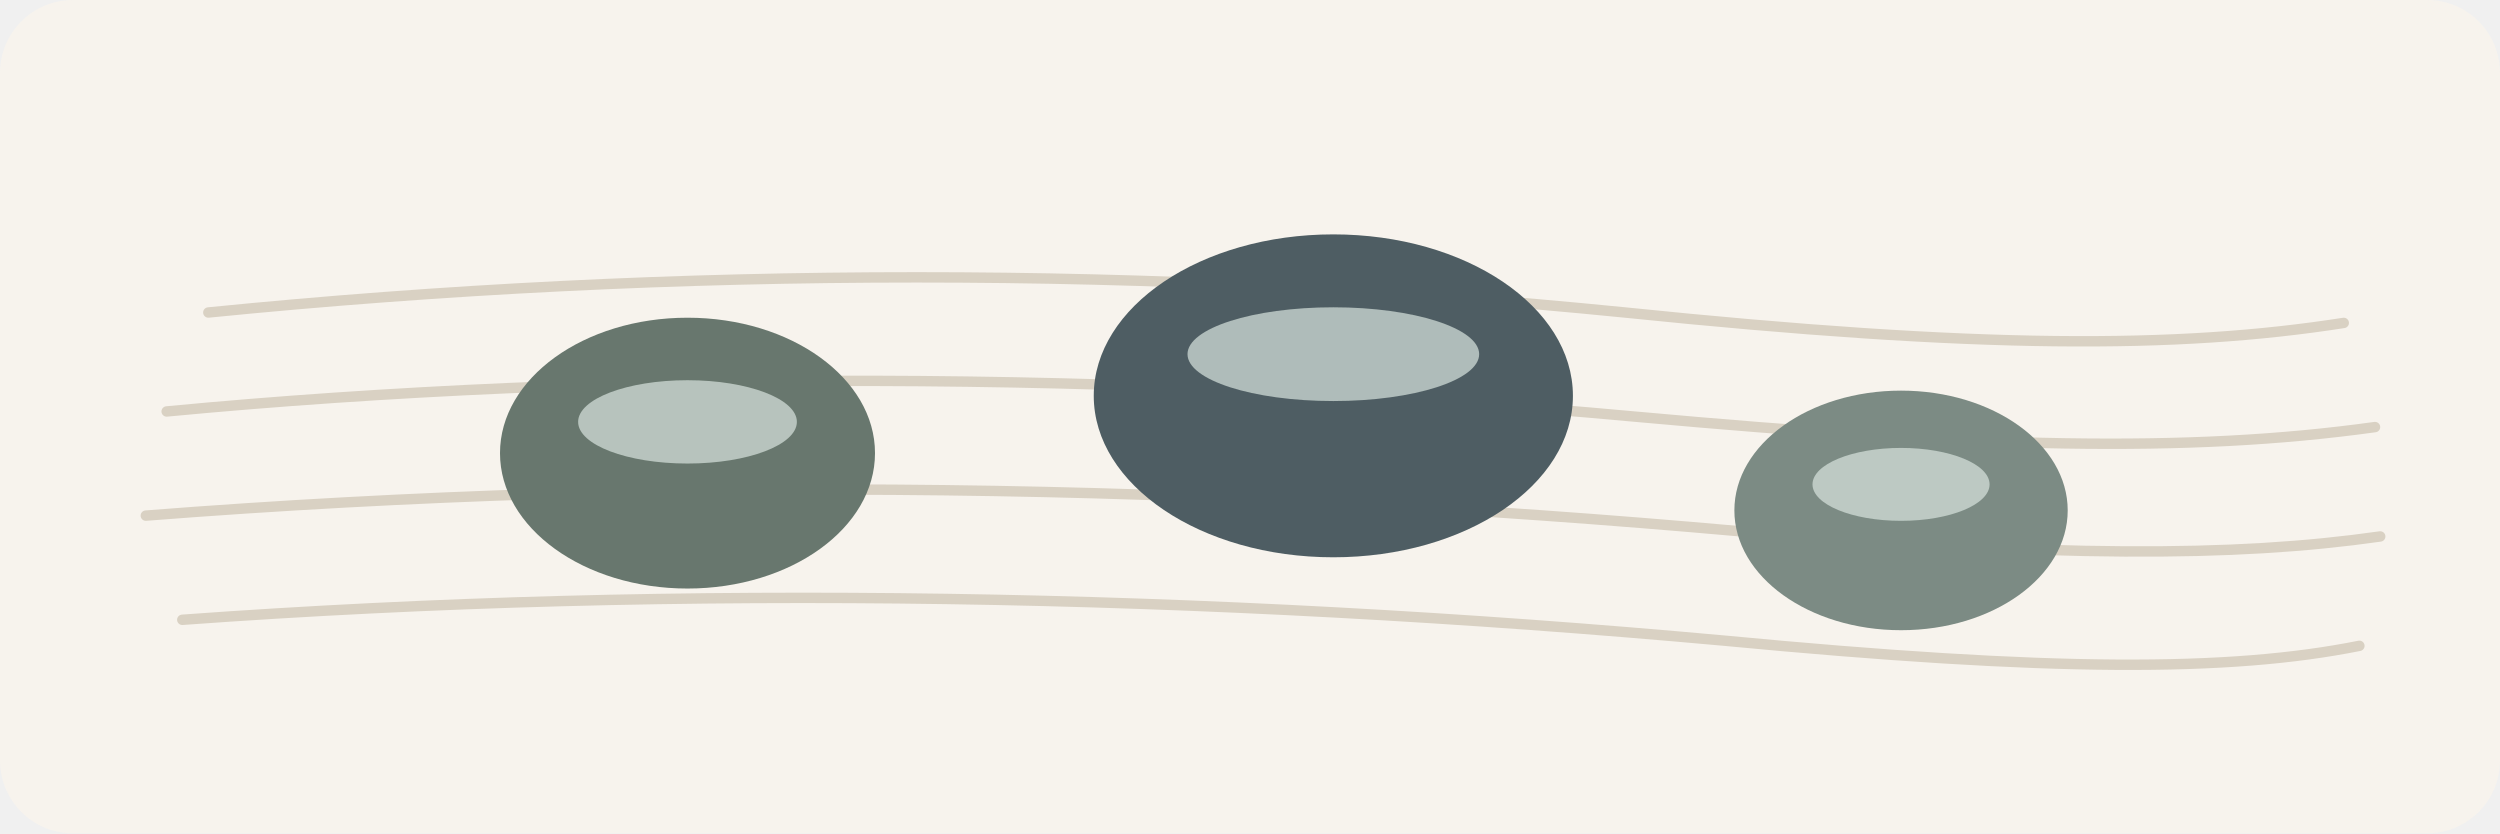
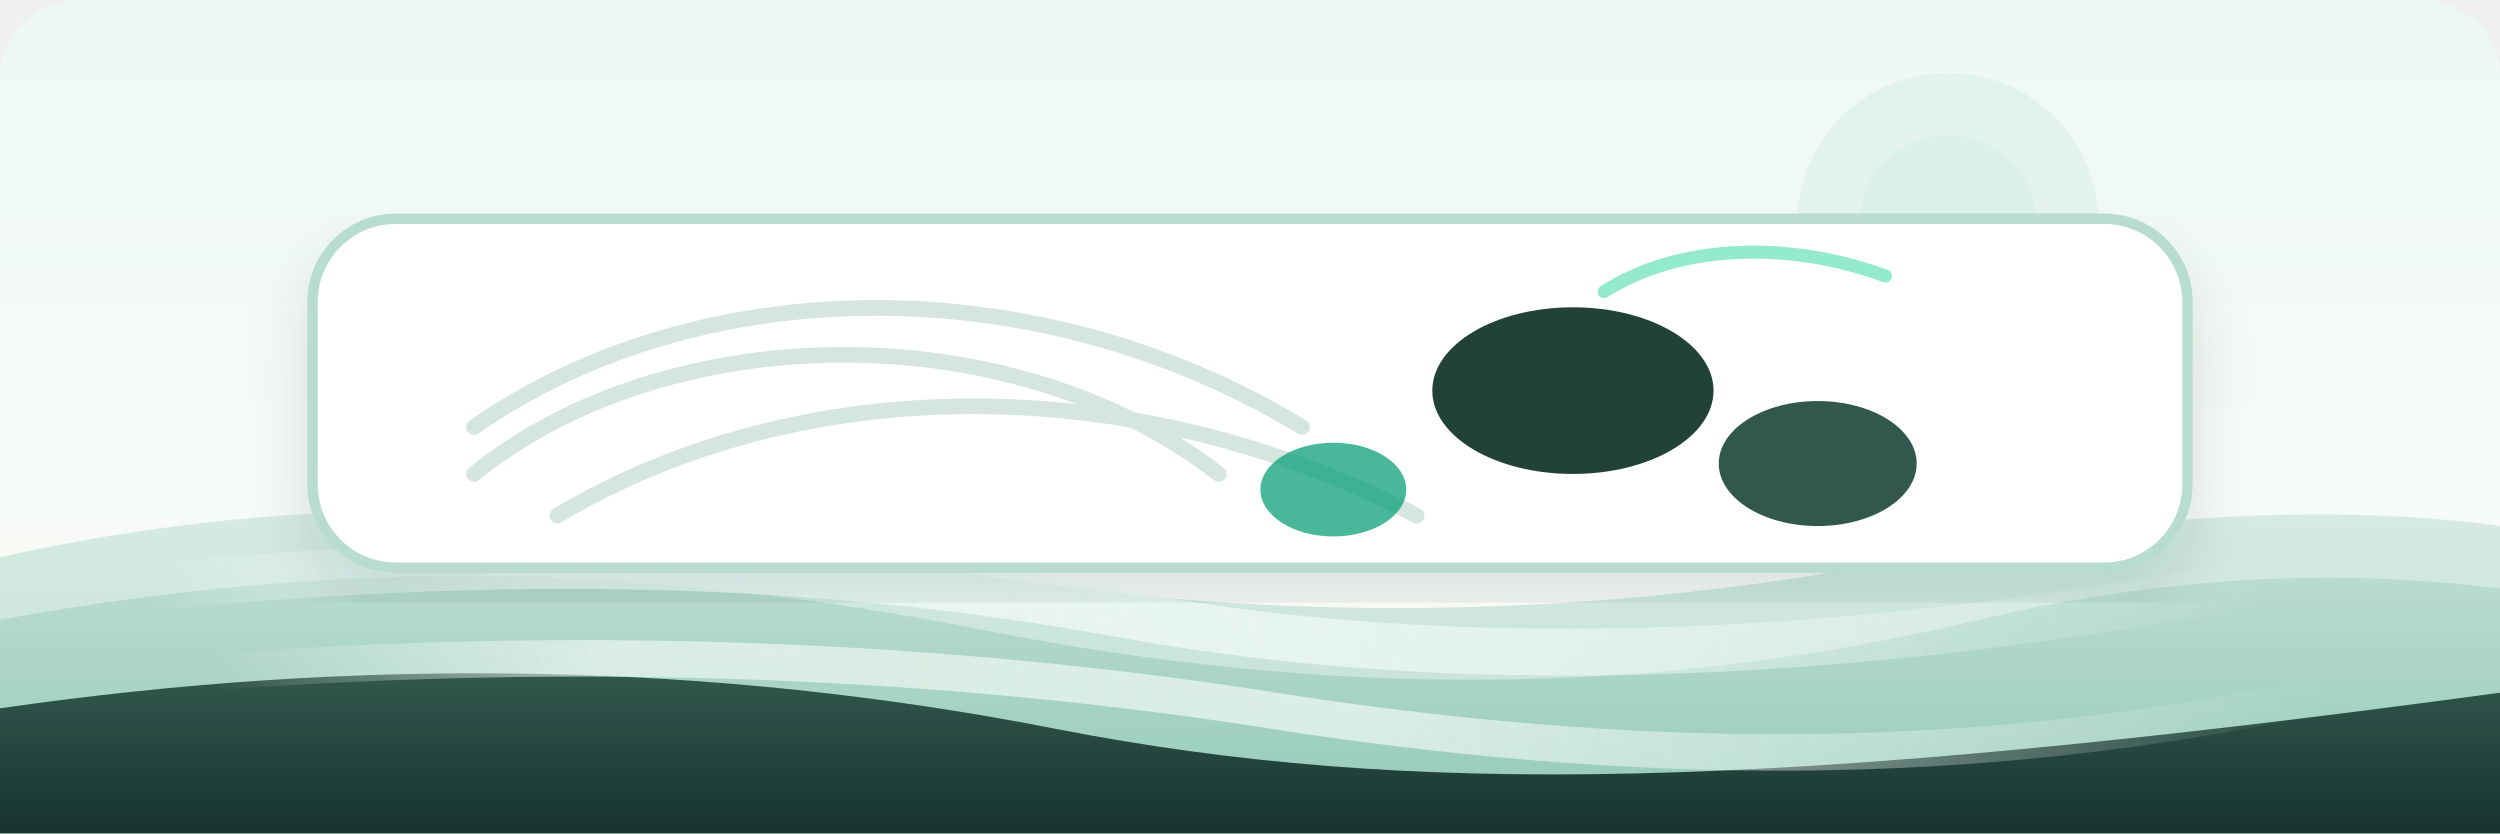
- <svg xmlns="http://www.w3.org/2000/svg" width="960" height="320" viewBox="0 0 960 320" role="img" aria-label="Philosophy chapter illustration showing zen stones in a raked garden">
-   <rect width="960" height="320" rx="28" fill="#f7f3ed" />
-   <g fill="none" stroke="#d9d1c3" stroke-width="4" stroke-linecap="round">
-     <path d="M80 120 C260 102, 444 102, 624 120 C760 134, 836 134, 900 124" />
-     <path d="M64 158 C232 142, 432 142, 628 160 C760 172, 840 174, 912 164" />
-     <path d="M56 198 C260 182, 466 186, 668 204 C790 214, 858 214, 914 206" />
-     <path d="M70 238 C262 224, 464 228, 662 246 C788 258, 856 258, 906 248" />
-   </g>
-   <g>
-     <ellipse cx="264" cy="174" rx="72" ry="52" fill="#68776e" />
-     <ellipse cx="512" cy="152" rx="92" ry="62" fill="#4e5d63" />
-     <ellipse cx="730" cy="196" rx="64" ry="46" fill="#7c8b84" />
-   </g>
-   <g fill="#d8e4de" opacity="0.7">
-     <ellipse cx="264" cy="162" rx="42" ry="16" />
-     <ellipse cx="512" cy="136" rx="56" ry="18" />
-     <ellipse cx="730" cy="186" rx="34" ry="14" />
+ <svg xmlns="http://www.w3.org/2000/svg" width="960" height="320" viewBox="0 0 960 320" role="img" aria-label="Philosophy chapter illustration showing a zen garden with stones and raked arcs">
+   <defs>
+     <linearGradient id="panelSky" x1="0" y1="0" x2="0" y2="1">
+       <stop offset="0%" stop-color="#edf8f4" />
+       <stop offset="58%" stop-color="#f7fbf8" />
+       <stop offset="100%" stop-color="#faf6ee" />
+     </linearGradient>
+     <linearGradient id="ridgeFar" x1="0" y1="0" x2="0" y2="1">
+       <stop offset="0%" stop-color="#d5ebe3" />
+       <stop offset="100%" stop-color="#bfddd1" />
+     </linearGradient>
+     <linearGradient id="ridgeMid" x1="0" y1="0" x2="0" y2="1">
+       <stop offset="0%" stop-color="#b7dbcd" />
+       <stop offset="100%" stop-color="#8fc7b5" />
+     </linearGradient>
+     <linearGradient id="ridgeNear" x1="0" y1="0" x2="0" y2="1">
+       <stop offset="0%" stop-color="#31584d" />
+       <stop offset="100%" stop-color="#17332e" />
+     </linearGradient>
+     <linearGradient id="mistBand" x1="0" y1="0" x2="1" y2="0">
+       <stop offset="0%" stop-color="#ffffff" stop-opacity="0" />
+       <stop offset="18%" stop-color="#f5fbf8" stop-opacity="0.68" />
+       <stop offset="54%" stop-color="#edf8f4" stop-opacity="0.8" />
+       <stop offset="100%" stop-color="#ffffff" stop-opacity="0" />
+     </linearGradient>
+     <filter id="softShadow" x="-10%" y="-10%" width="120%" height="120%">
+       <feDropShadow dx="0" dy="12" stdDeviation="12" flood-color="#17332e" flood-opacity="0.12" />
+     </filter>
+   </defs>
+   <rect width="960" height="320" rx="30" fill="url(#panelSky)" />
+   <circle cx="748" cy="86" r="34" fill="#e4f5ed" opacity="0.96" />
+   <circle cx="748" cy="86" r="58" fill="#cbe8dc" opacity="0.34" />
+   <path d="M0 214 C106 190, 218 190, 338 214 C470 240, 602 240, 736 214 C826 196, 902 194, 960 202 L960 320 L0 320 Z" fill="url(#ridgeFar)" />
+   <path d="M0 238 C132 214, 246 216, 378 242 C510 268, 634 268, 760 238 C844 218, 912 220, 960 226 L960 320 L0 320 Z" fill="url(#ridgeMid)" opacity="0.92" />
+   <path d="M0 272 C138 252, 274 254, 406 280 C540 306, 680 304, 960 266 L960 320 L0 320 Z" fill="url(#ridgeNear)" />
+   <path d="M52 226 C192 212, 312 214, 432 236 C552 258, 700 256, 876 222" fill="none" stroke="url(#mistBand)" stroke-width="18" stroke-linecap="round" />
+   <path d="M82 258 C220 248, 360 252, 496 274 C642 296, 768 294, 896 266" fill="none" stroke="url(#mistBand)" stroke-width="14" stroke-linecap="round" opacity="0.9" />
+   <g filter="url(#softShadow)">
+     <rect x="120" y="84" width="720" height="134" rx="32" fill="#ffffff" stroke="#b8ddd0" stroke-width="4" />
+     <path d="M182 182 C256 122, 388 120, 468 182" fill="none" stroke="#d4e6de" stroke-width="6" stroke-linecap="round" />
+     <path d="M182 164 C268 104, 398 102, 500 164" fill="none" stroke="#d4e6de" stroke-width="6" stroke-linecap="round" />
+     <path d="M214 198 C308 142, 436 142, 544 198" fill="none" stroke="#d4e6de" stroke-width="6" stroke-linecap="round" />
+     <g>
+       <ellipse cx="604" cy="150" rx="54" ry="32" fill="#234239" />
+       <ellipse cx="698" cy="178" rx="38" ry="24" fill="#31584d" />
+       <ellipse cx="512" cy="188" rx="28" ry="18" fill="#0ea27a" opacity="0.76" />
+     </g>
+     <path d="M616 112 C644 94, 686 92, 724 106" fill="none" stroke="#3fd9a8" stroke-width="5" stroke-linecap="round" opacity="0.56" />
  </g>
</svg>
